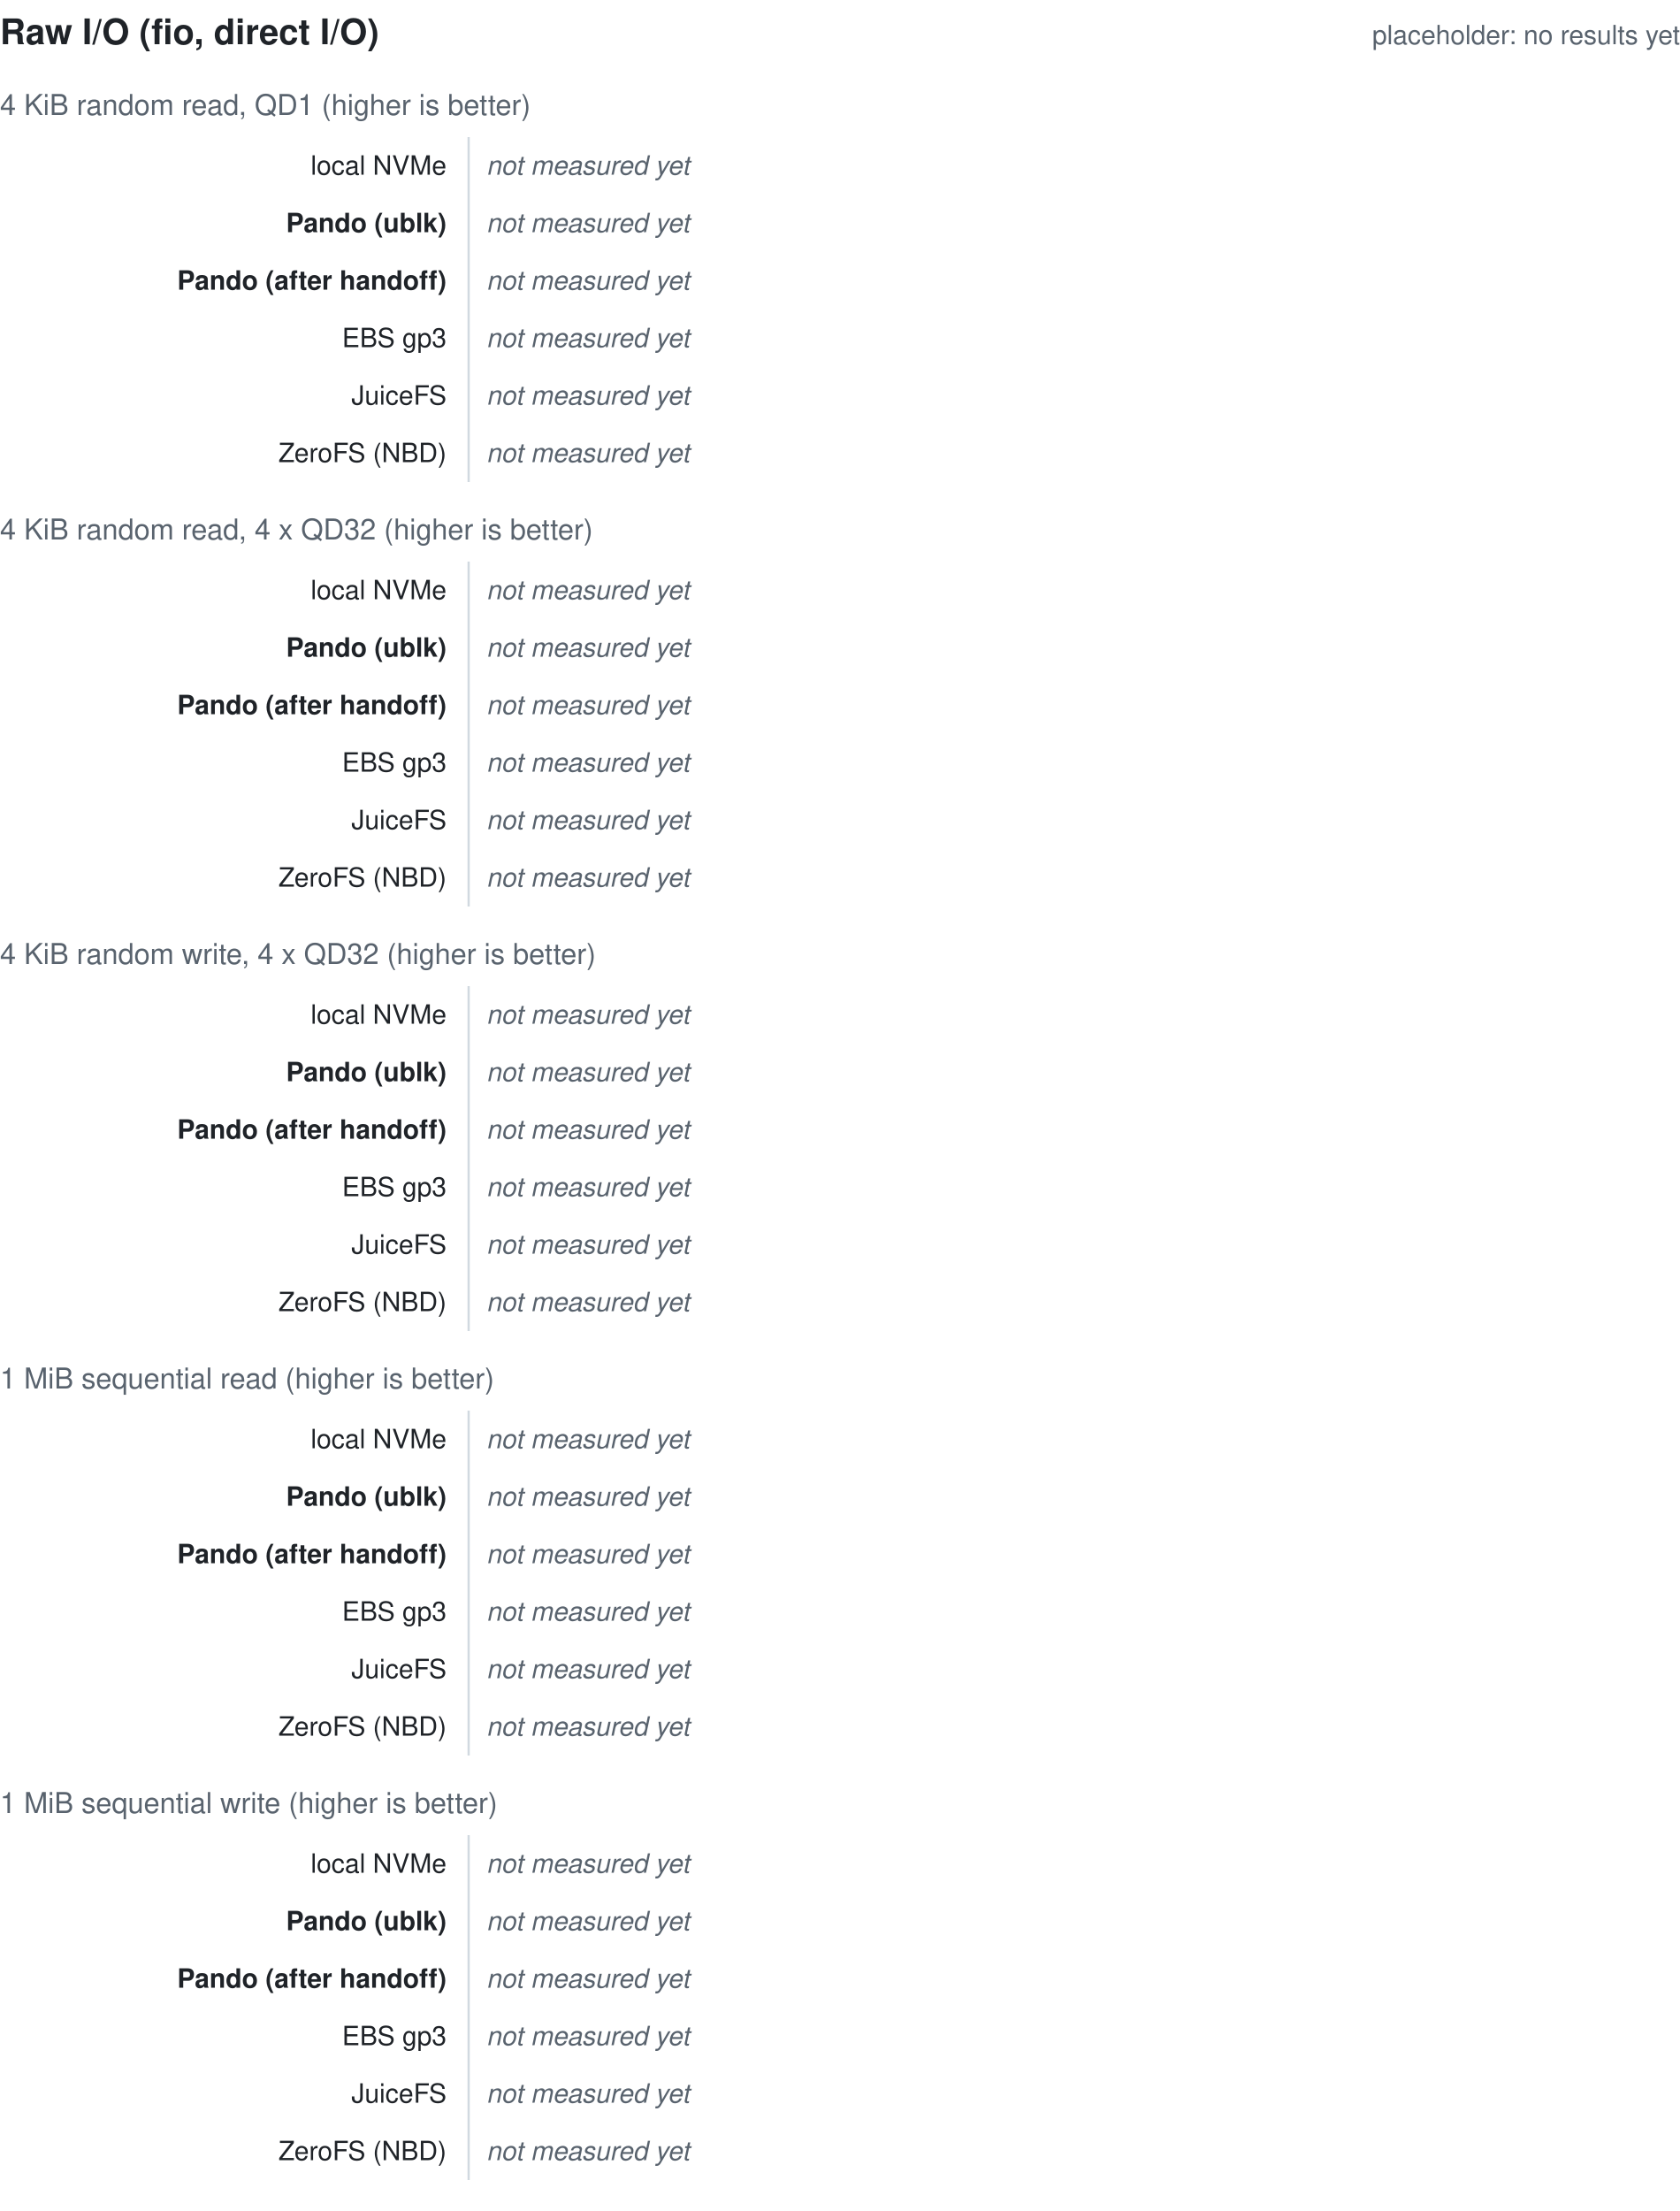
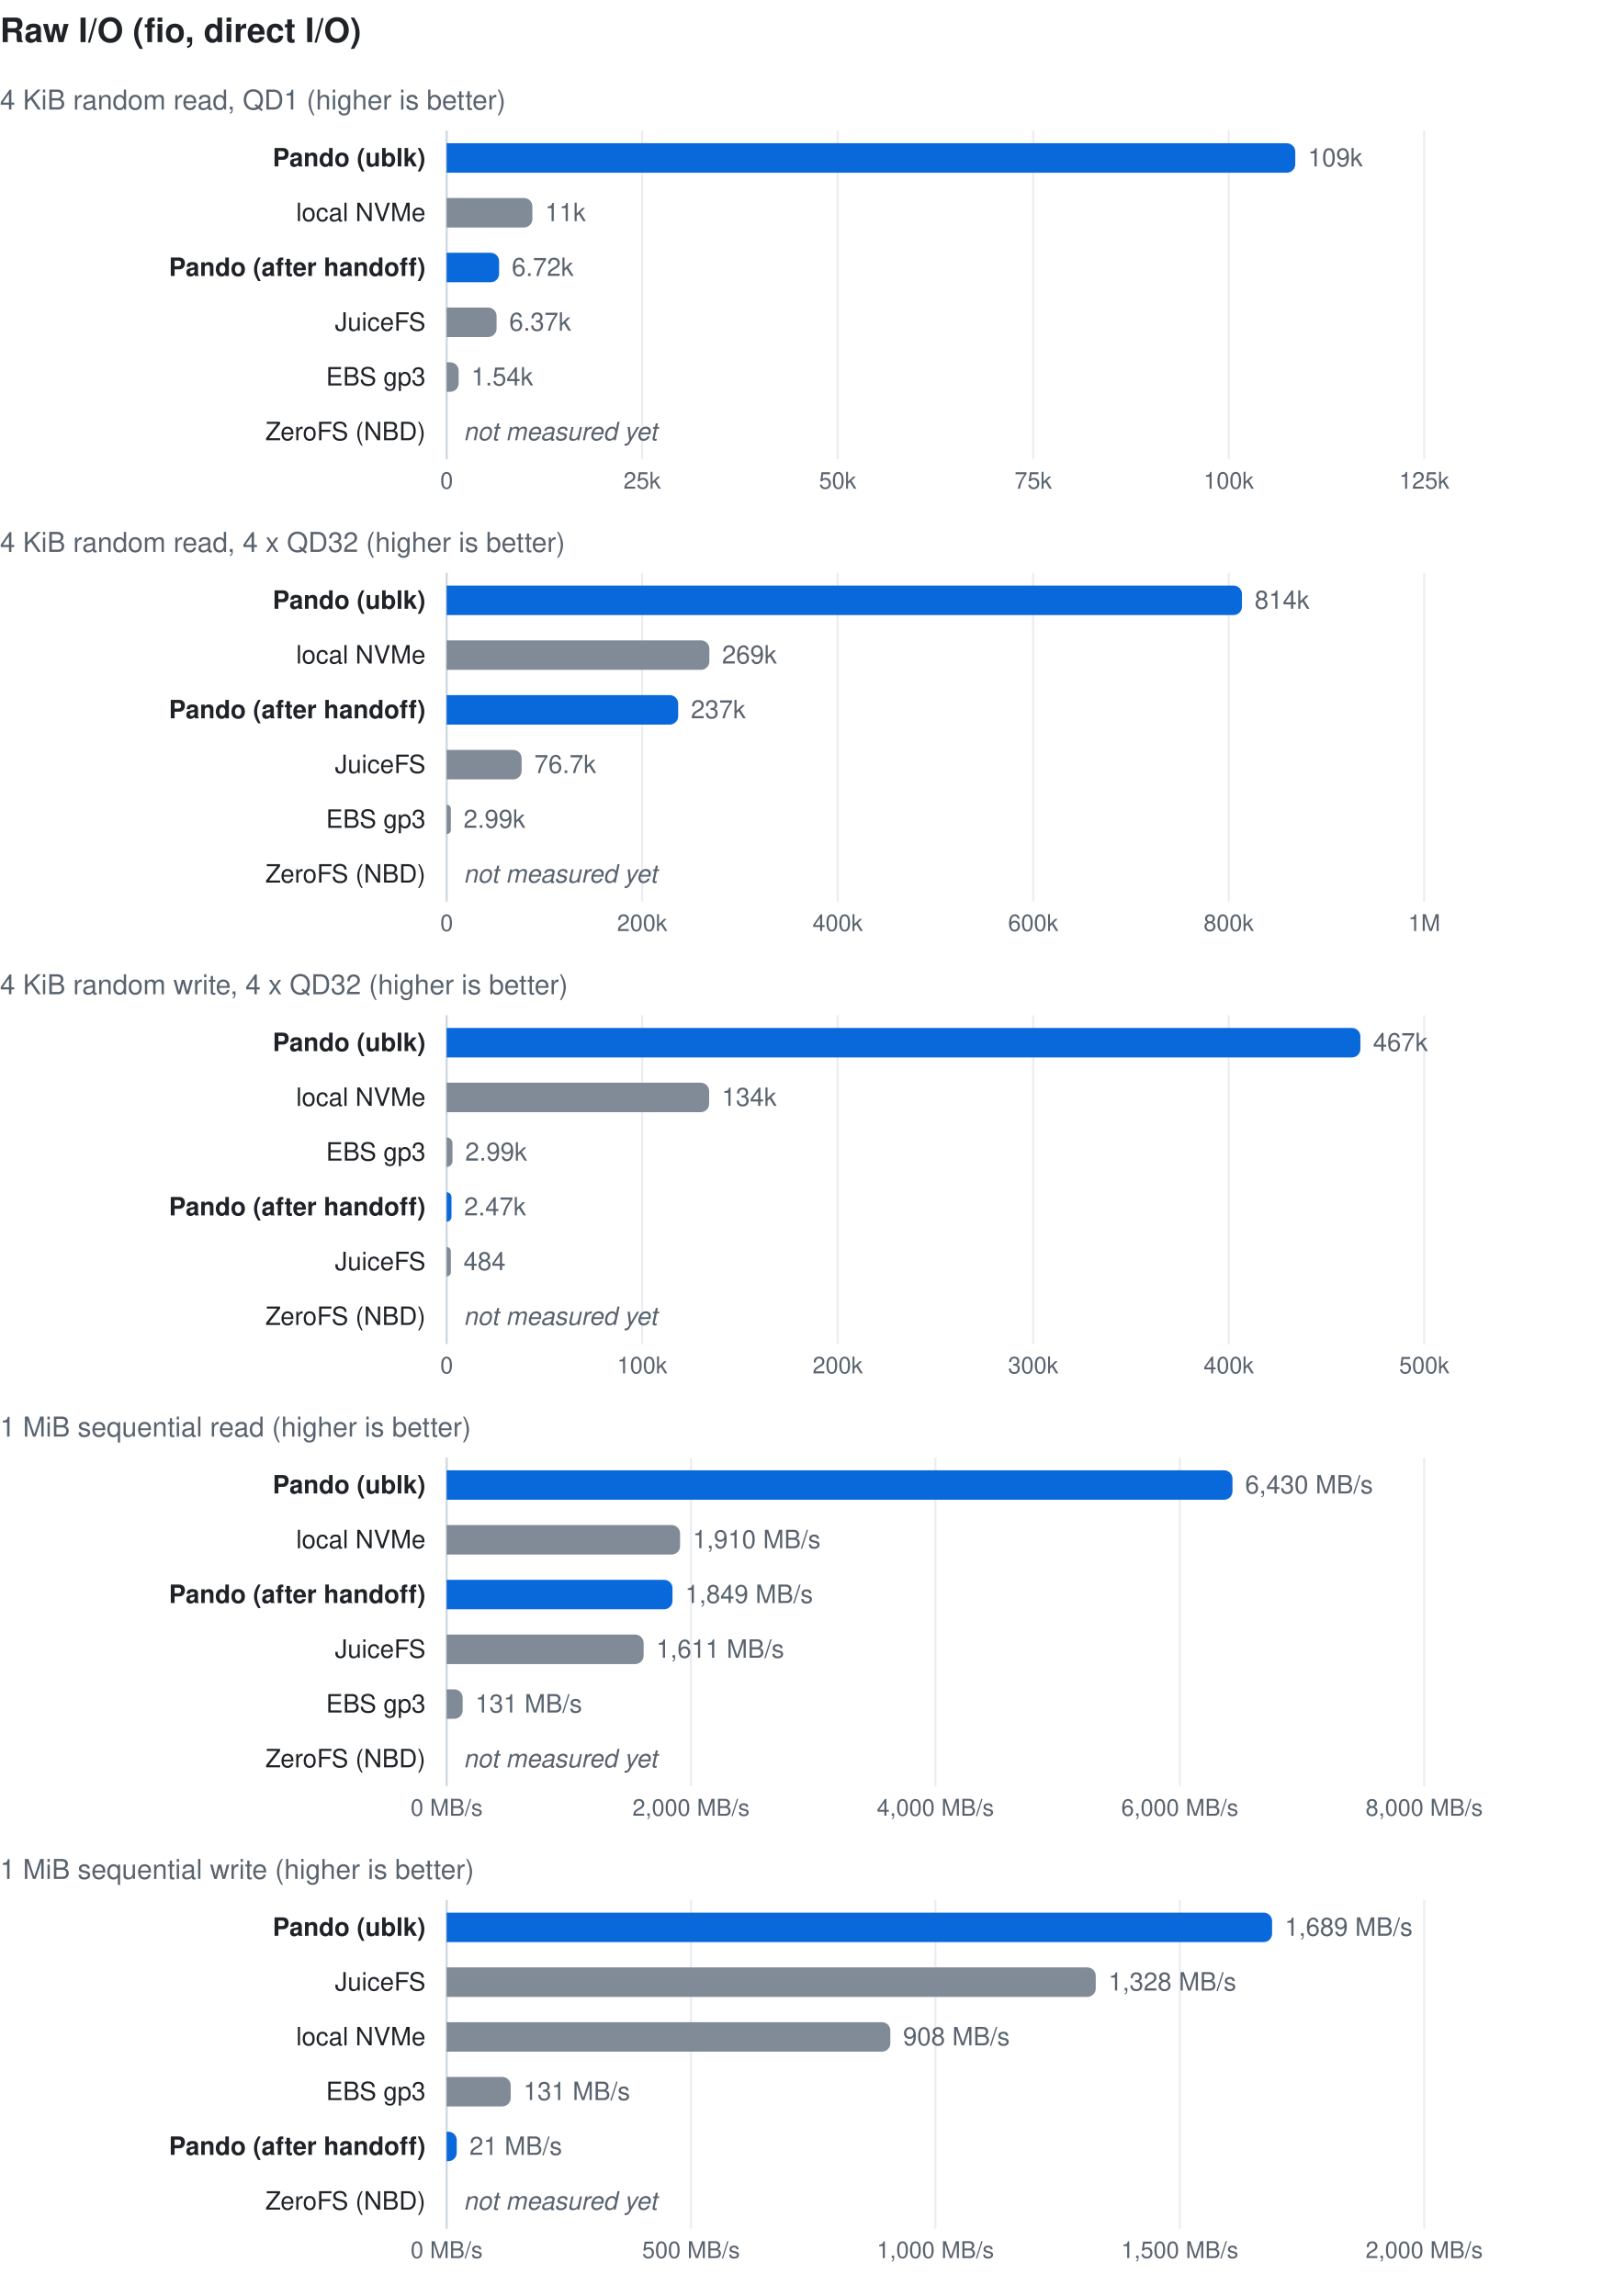
- <svg xmlns="http://www.w3.org/2000/svg" width="760" height="1000" viewBox="0 0 760 1000" font-family="-apple-system, BlinkMacSystemFont, 'Segoe UI', Helvetica, Arial, sans-serif" role="img">
+ <svg xmlns="http://www.w3.org/2000/svg" width="760" height="1090" viewBox="0 0 760 1090" font-family="-apple-system, BlinkMacSystemFont, 'Segoe UI', Helvetica, Arial, sans-serif" role="img">
  <text x="0" y="20" font-size="16" font-weight="600" fill="#1f2328">Raw I/O (fio, direct I/O)</text>
  <text x="0" y="52" font-size="13" fill="#59636e">4 KiB random read, QD1 (higher is better)</text>
+   <line x1="212.0" y1="62" x2="212.0" y2="218" stroke="#eaeef2" stroke-width="1" />
+   <text x="212.0" y="232" font-size="11" fill="#59636e" text-anchor="middle">0</text>
+   <line x1="304.8" y1="62" x2="304.8" y2="218" stroke="#eaeef2" stroke-width="1" />
+   <text x="304.8" y="232" font-size="11" fill="#59636e" text-anchor="middle">25k</text>
+   <line x1="397.6" y1="62" x2="397.6" y2="218" stroke="#eaeef2" stroke-width="1" />
+   <text x="397.6" y="232" font-size="11" fill="#59636e" text-anchor="middle">50k</text>
+   <line x1="490.4" y1="62" x2="490.4" y2="218" stroke="#eaeef2" stroke-width="1" />
+   <text x="490.4" y="232" font-size="11" fill="#59636e" text-anchor="middle">75k</text>
+   <line x1="583.2" y1="62" x2="583.2" y2="218" stroke="#eaeef2" stroke-width="1" />
+   <text x="583.2" y="232" font-size="11" fill="#59636e" text-anchor="middle">100k</text>
+   <line x1="676.0" y1="62" x2="676.0" y2="218" stroke="#eaeef2" stroke-width="1" />
+   <text x="676.0" y="232" font-size="11" fill="#59636e" text-anchor="middle">125k</text>
  <line x1="212" y1="62" x2="212" y2="218" stroke="#d1d9e0" stroke-width="1" />
-   <text x="202" y="79.0" font-size="12" fill="#1f2328" text-anchor="end">local NVMe</text>
-   <text x="220" y="79.0" font-size="12" font-style="italic" fill="#59636e">not measured yet</text>
-   <text x="202" y="105.0" font-size="12" fill="#1f2328" text-anchor="end" font-weight="600">Pando (ublk)</text>
-   <text x="220" y="105.0" font-size="12" font-style="italic" fill="#59636e">not measured yet</text>
+   <text x="202" y="79.0" font-size="12" fill="#1f2328" text-anchor="end" font-weight="600">Pando (ublk)</text>
+   <path d="M212,68.0 h398.8 a4,4 0 0 1 4,4 v6 a4,4 0 0 1 -4,4 h-398.8 z" fill="#0969da" />
+   <text x="620.8" y="79.0" font-size="12" fill="#59636e">109k</text>
+   <text x="202" y="105.0" font-size="12" fill="#1f2328" text-anchor="end">local NVMe</text>
+   <path d="M212,94.0 h36.7 a4,4 0 0 1 4,4 v6 a4,4 0 0 1 -4,4 h-36.7 z" fill="#818b98" />
+   <text x="258.7" y="105.0" font-size="12" fill="#59636e">11k</text>
  <text x="202" y="131.0" font-size="12" fill="#1f2328" text-anchor="end" font-weight="600">Pando (after handoff)</text>
-   <text x="220" y="131.0" font-size="12" font-style="italic" fill="#59636e">not measured yet</text>
-   <text x="202" y="157.0" font-size="12" fill="#1f2328" text-anchor="end">EBS gp3</text>
-   <text x="220" y="157.0" font-size="12" font-style="italic" fill="#59636e">not measured yet</text>
-   <text x="202" y="183.0" font-size="12" fill="#1f2328" text-anchor="end">JuiceFS</text>
-   <text x="220" y="183.0" font-size="12" font-style="italic" fill="#59636e">not measured yet</text>
+   <path d="M212,120.0 h20.9 a4,4 0 0 1 4,4 v6 a4,4 0 0 1 -4,4 h-20.9 z" fill="#0969da" />
+   <text x="242.9" y="131.0" font-size="12" fill="#59636e">6.72k</text>
+   <text x="202" y="157.0" font-size="12" fill="#1f2328" text-anchor="end">JuiceFS</text>
+   <path d="M212,146.0 h19.7 a4,4 0 0 1 4,4 v6 a4,4 0 0 1 -4,4 h-19.7 z" fill="#818b98" />
+   <text x="241.7" y="157.0" font-size="12" fill="#59636e">6.37k</text>
+   <text x="202" y="183.0" font-size="12" fill="#1f2328" text-anchor="end">EBS gp3</text>
+   <path d="M212,172.0 h1.7 a4,4 0 0 1 4,4 v6 a4,4 0 0 1 -4,4 h-1.7 z" fill="#818b98" />
+   <text x="223.7" y="183.0" font-size="12" fill="#59636e">1.54k</text>
  <text x="202" y="209.0" font-size="12" fill="#1f2328" text-anchor="end">ZeroFS (NBD)</text>
  <text x="220" y="209.0" font-size="12" font-style="italic" fill="#59636e">not measured yet</text>
-   <text x="0" y="244" font-size="13" fill="#59636e">4 KiB random read, 4 x QD32 (higher is better)</text>
-   <line x1="212" y1="254" x2="212" y2="410" stroke="#d1d9e0" stroke-width="1" />
-   <text x="202" y="271.0" font-size="12" fill="#1f2328" text-anchor="end">local NVMe</text>
-   <text x="220" y="271.0" font-size="12" font-style="italic" fill="#59636e">not measured yet</text>
-   <text x="202" y="297.0" font-size="12" fill="#1f2328" text-anchor="end" font-weight="600">Pando (ublk)</text>
-   <text x="220" y="297.0" font-size="12" font-style="italic" fill="#59636e">not measured yet</text>
-   <text x="202" y="323.0" font-size="12" fill="#1f2328" text-anchor="end" font-weight="600">Pando (after handoff)</text>
-   <text x="220" y="323.0" font-size="12" font-style="italic" fill="#59636e">not measured yet</text>
-   <text x="202" y="349.0" font-size="12" fill="#1f2328" text-anchor="end">EBS gp3</text>
-   <text x="220" y="349.0" font-size="12" font-style="italic" fill="#59636e">not measured yet</text>
-   <text x="202" y="375.0" font-size="12" fill="#1f2328" text-anchor="end">JuiceFS</text>
-   <text x="220" y="375.0" font-size="12" font-style="italic" fill="#59636e">not measured yet</text>
-   <text x="202" y="401.0" font-size="12" fill="#1f2328" text-anchor="end">ZeroFS (NBD)</text>
-   <text x="220" y="401.0" font-size="12" font-style="italic" fill="#59636e">not measured yet</text>
-   <text x="0" y="436" font-size="13" fill="#59636e">4 KiB random write, 4 x QD32 (higher is better)</text>
-   <line x1="212" y1="446" x2="212" y2="602" stroke="#d1d9e0" stroke-width="1" />
-   <text x="202" y="463.0" font-size="12" fill="#1f2328" text-anchor="end">local NVMe</text>
-   <text x="220" y="463.0" font-size="12" font-style="italic" fill="#59636e">not measured yet</text>
-   <text x="202" y="489.0" font-size="12" fill="#1f2328" text-anchor="end" font-weight="600">Pando (ublk)</text>
-   <text x="220" y="489.0" font-size="12" font-style="italic" fill="#59636e">not measured yet</text>
-   <text x="202" y="515.0" font-size="12" fill="#1f2328" text-anchor="end" font-weight="600">Pando (after handoff)</text>
-   <text x="220" y="515.0" font-size="12" font-style="italic" fill="#59636e">not measured yet</text>
-   <text x="202" y="541.0" font-size="12" fill="#1f2328" text-anchor="end">EBS gp3</text>
-   <text x="220" y="541.0" font-size="12" font-style="italic" fill="#59636e">not measured yet</text>
-   <text x="202" y="567.0" font-size="12" fill="#1f2328" text-anchor="end">JuiceFS</text>
-   <text x="220" y="567.0" font-size="12" font-style="italic" fill="#59636e">not measured yet</text>
-   <text x="202" y="593.0" font-size="12" fill="#1f2328" text-anchor="end">ZeroFS (NBD)</text>
-   <text x="220" y="593.0" font-size="12" font-style="italic" fill="#59636e">not measured yet</text>
-   <text x="0" y="628" font-size="13" fill="#59636e">1 MiB sequential read (higher is better)</text>
-   <line x1="212" y1="638" x2="212" y2="794" stroke="#d1d9e0" stroke-width="1" />
-   <text x="202" y="655.0" font-size="12" fill="#1f2328" text-anchor="end">local NVMe</text>
-   <text x="220" y="655.0" font-size="12" font-style="italic" fill="#59636e">not measured yet</text>
-   <text x="202" y="681.0" font-size="12" fill="#1f2328" text-anchor="end" font-weight="600">Pando (ublk)</text>
-   <text x="220" y="681.0" font-size="12" font-style="italic" fill="#59636e">not measured yet</text>
-   <text x="202" y="707.0" font-size="12" fill="#1f2328" text-anchor="end" font-weight="600">Pando (after handoff)</text>
-   <text x="220" y="707.0" font-size="12" font-style="italic" fill="#59636e">not measured yet</text>
-   <text x="202" y="733.0" font-size="12" fill="#1f2328" text-anchor="end">EBS gp3</text>
-   <text x="220" y="733.0" font-size="12" font-style="italic" fill="#59636e">not measured yet</text>
-   <text x="202" y="759.0" font-size="12" fill="#1f2328" text-anchor="end">JuiceFS</text>
-   <text x="220" y="759.0" font-size="12" font-style="italic" fill="#59636e">not measured yet</text>
-   <text x="202" y="785.0" font-size="12" fill="#1f2328" text-anchor="end">ZeroFS (NBD)</text>
-   <text x="220" y="785.0" font-size="12" font-style="italic" fill="#59636e">not measured yet</text>
-   <text x="0" y="820" font-size="13" fill="#59636e">1 MiB sequential write (higher is better)</text>
-   <line x1="212" y1="830" x2="212" y2="986" stroke="#d1d9e0" stroke-width="1" />
-   <text x="202" y="847.0" font-size="12" fill="#1f2328" text-anchor="end">local NVMe</text>
-   <text x="220" y="847.0" font-size="12" font-style="italic" fill="#59636e">not measured yet</text>
-   <text x="202" y="873.0" font-size="12" fill="#1f2328" text-anchor="end" font-weight="600">Pando (ublk)</text>
-   <text x="220" y="873.0" font-size="12" font-style="italic" fill="#59636e">not measured yet</text>
-   <text x="202" y="899.0" font-size="12" fill="#1f2328" text-anchor="end" font-weight="600">Pando (after handoff)</text>
-   <text x="220" y="899.0" font-size="12" font-style="italic" fill="#59636e">not measured yet</text>
-   <text x="202" y="925.0" font-size="12" fill="#1f2328" text-anchor="end">EBS gp3</text>
-   <text x="220" y="925.0" font-size="12" font-style="italic" fill="#59636e">not measured yet</text>
-   <text x="202" y="951.0" font-size="12" fill="#1f2328" text-anchor="end">JuiceFS</text>
-   <text x="220" y="951.0" font-size="12" font-style="italic" fill="#59636e">not measured yet</text>
-   <text x="202" y="977.0" font-size="12" fill="#1f2328" text-anchor="end">ZeroFS (NBD)</text>
-   <text x="220" y="977.0" font-size="12" font-style="italic" fill="#59636e">not measured yet</text>
-   <text x="760" y="20" font-size="12" fill="#59636e" text-anchor="end">placeholder: no results yet</text>
+   <text x="0" y="262" font-size="13" fill="#59636e">4 KiB random read, 4 x QD32 (higher is better)</text>
+   <line x1="212.0" y1="272" x2="212.0" y2="428" stroke="#eaeef2" stroke-width="1" />
+   <text x="212.0" y="442" font-size="11" fill="#59636e" text-anchor="middle">0</text>
+   <line x1="304.8" y1="272" x2="304.8" y2="428" stroke="#eaeef2" stroke-width="1" />
+   <text x="304.8" y="442" font-size="11" fill="#59636e" text-anchor="middle">200k</text>
+   <line x1="397.6" y1="272" x2="397.6" y2="428" stroke="#eaeef2" stroke-width="1" />
+   <text x="397.6" y="442" font-size="11" fill="#59636e" text-anchor="middle">400k</text>
+   <line x1="490.4" y1="272" x2="490.4" y2="428" stroke="#eaeef2" stroke-width="1" />
+   <text x="490.4" y="442" font-size="11" fill="#59636e" text-anchor="middle">600k</text>
+   <line x1="583.2" y1="272" x2="583.2" y2="428" stroke="#eaeef2" stroke-width="1" />
+   <text x="583.2" y="442" font-size="11" fill="#59636e" text-anchor="middle">800k</text>
+   <line x1="676.0" y1="272" x2="676.0" y2="428" stroke="#eaeef2" stroke-width="1" />
+   <text x="676.0" y="442" font-size="11" fill="#59636e" text-anchor="middle">1M</text>
+   <line x1="212" y1="272" x2="212" y2="428" stroke="#d1d9e0" stroke-width="1" />
+   <text x="202" y="289.0" font-size="12" fill="#1f2328" text-anchor="end" font-weight="600">Pando (ublk)</text>
+   <path d="M212,278.0 h373.5 a4,4 0 0 1 4,4 v6 a4,4 0 0 1 -4,4 h-373.5 z" fill="#0969da" />
+   <text x="595.5" y="289.0" font-size="12" fill="#59636e">814k</text>
+   <text x="202" y="315.0" font-size="12" fill="#1f2328" text-anchor="end">local NVMe</text>
+   <path d="M212,304.0 h120.7 a4,4 0 0 1 4,4 v6 a4,4 0 0 1 -4,4 h-120.7 z" fill="#818b98" />
+   <text x="342.7" y="315.0" font-size="12" fill="#59636e">269k</text>
+   <text x="202" y="341.0" font-size="12" fill="#1f2328" text-anchor="end" font-weight="600">Pando (after handoff)</text>
+   <path d="M212,330.0 h105.9 a4,4 0 0 1 4,4 v6 a4,4 0 0 1 -4,4 h-105.9 z" fill="#0969da" />
+   <text x="327.9" y="341.0" font-size="12" fill="#59636e">237k</text>
+   <text x="202" y="367.0" font-size="12" fill="#1f2328" text-anchor="end">JuiceFS</text>
+   <path d="M212,356.0 h31.6 a4,4 0 0 1 4,4 v6 a4,4 0 0 1 -4,4 h-31.6 z" fill="#818b98" />
+   <text x="253.6" y="367.0" font-size="12" fill="#59636e">76.7k</text>
+   <text x="202" y="393.0" font-size="12" fill="#1f2328" text-anchor="end">EBS gp3</text>
+   <path d="M212,382.0 h0.0 a2,2 0 0 1 2,2 v10 a2,2 0 0 1 -2,2 h-0.0 z" fill="#818b98" />
+   <text x="220.0" y="393.0" font-size="12" fill="#59636e">2.99k</text>
+   <text x="202" y="419.0" font-size="12" fill="#1f2328" text-anchor="end">ZeroFS (NBD)</text>
+   <text x="220" y="419.0" font-size="12" font-style="italic" fill="#59636e">not measured yet</text>
+   <text x="0" y="472" font-size="13" fill="#59636e">4 KiB random write, 4 x QD32 (higher is better)</text>
+   <line x1="212.0" y1="482" x2="212.0" y2="638" stroke="#eaeef2" stroke-width="1" />
+   <text x="212.0" y="652" font-size="11" fill="#59636e" text-anchor="middle">0</text>
+   <line x1="304.8" y1="482" x2="304.8" y2="638" stroke="#eaeef2" stroke-width="1" />
+   <text x="304.8" y="652" font-size="11" fill="#59636e" text-anchor="middle">100k</text>
+   <line x1="397.6" y1="482" x2="397.6" y2="638" stroke="#eaeef2" stroke-width="1" />
+   <text x="397.6" y="652" font-size="11" fill="#59636e" text-anchor="middle">200k</text>
+   <line x1="490.4" y1="482" x2="490.4" y2="638" stroke="#eaeef2" stroke-width="1" />
+   <text x="490.4" y="652" font-size="11" fill="#59636e" text-anchor="middle">300k</text>
+   <line x1="583.2" y1="482" x2="583.2" y2="638" stroke="#eaeef2" stroke-width="1" />
+   <text x="583.2" y="652" font-size="11" fill="#59636e" text-anchor="middle">400k</text>
+   <line x1="676.0" y1="482" x2="676.0" y2="638" stroke="#eaeef2" stroke-width="1" />
+   <text x="676.0" y="652" font-size="11" fill="#59636e" text-anchor="middle">500k</text>
+   <line x1="212" y1="482" x2="212" y2="638" stroke="#d1d9e0" stroke-width="1" />
+   <text x="202" y="499.0" font-size="12" fill="#1f2328" text-anchor="end" font-weight="600">Pando (ublk)</text>
+   <path d="M212,488.0 h429.7 a4,4 0 0 1 4,4 v6 a4,4 0 0 1 -4,4 h-429.7 z" fill="#0969da" />
+   <text x="651.7" y="499.0" font-size="12" fill="#59636e">467k</text>
+   <text x="202" y="525.0" font-size="12" fill="#1f2328" text-anchor="end">local NVMe</text>
+   <path d="M212,514.0 h120.6 a4,4 0 0 1 4,4 v6 a4,4 0 0 1 -4,4 h-120.6 z" fill="#818b98" />
+   <text x="342.6" y="525.0" font-size="12" fill="#59636e">134k</text>
+   <text x="202" y="551.0" font-size="12" fill="#1f2328" text-anchor="end">EBS gp3</text>
+   <path d="M212,540.0 h0.0 a2.779,2.779 0 0 1 2.779,2.779 v8.442 a2.779,2.779 0 0 1 -2.779,2.779 h-0.0 z" fill="#818b98" />
+   <text x="220.8" y="551.0" font-size="12" fill="#59636e">2.99k</text>
+   <text x="202" y="577.0" font-size="12" fill="#1f2328" text-anchor="end" font-weight="600">Pando (after handoff)</text>
+   <path d="M212,566.0 h0.0 a2.295,2.295 0 0 1 2.295,2.295 v9.41 a2.295,2.295 0 0 1 -2.295,2.295 h-0.0 z" fill="#0969da" />
+   <text x="220.3" y="577.0" font-size="12" fill="#59636e">2.47k</text>
+   <text x="202" y="603.0" font-size="12" fill="#1f2328" text-anchor="end">JuiceFS</text>
+   <path d="M212,592.0 h0.0 a2,2 0 0 1 2,2 v10 a2,2 0 0 1 -2,2 h-0.0 z" fill="#818b98" />
+   <text x="220.0" y="603.0" font-size="12" fill="#59636e">484</text>
+   <text x="202" y="629.0" font-size="12" fill="#1f2328" text-anchor="end">ZeroFS (NBD)</text>
+   <text x="220" y="629.0" font-size="12" font-style="italic" fill="#59636e">not measured yet</text>
+   <text x="0" y="682" font-size="13" fill="#59636e">1 MiB sequential read (higher is better)</text>
+   <line x1="212.0" y1="692" x2="212.0" y2="848" stroke="#eaeef2" stroke-width="1" />
+   <text x="212.0" y="862" font-size="11" fill="#59636e" text-anchor="middle">0 MB/s</text>
+   <line x1="328.0" y1="692" x2="328.0" y2="848" stroke="#eaeef2" stroke-width="1" />
+   <text x="328.0" y="862" font-size="11" fill="#59636e" text-anchor="middle">2,000 MB/s</text>
+   <line x1="444.0" y1="692" x2="444.0" y2="848" stroke="#eaeef2" stroke-width="1" />
+   <text x="444.0" y="862" font-size="11" fill="#59636e" text-anchor="middle">4,000 MB/s</text>
+   <line x1="560.0" y1="692" x2="560.0" y2="848" stroke="#eaeef2" stroke-width="1" />
+   <text x="560.0" y="862" font-size="11" fill="#59636e" text-anchor="middle">6,000 MB/s</text>
+   <line x1="676.0" y1="692" x2="676.0" y2="848" stroke="#eaeef2" stroke-width="1" />
+   <text x="676.0" y="862" font-size="11" fill="#59636e" text-anchor="middle">8,000 MB/s</text>
+   <line x1="212" y1="692" x2="212" y2="848" stroke="#d1d9e0" stroke-width="1" />
+   <text x="202" y="709.0" font-size="12" fill="#1f2328" text-anchor="end" font-weight="600">Pando (ublk)</text>
+   <path d="M212,698.0 h369.0 a4,4 0 0 1 4,4 v6 a4,4 0 0 1 -4,4 h-369.0 z" fill="#0969da" />
+   <text x="591.0" y="709.0" font-size="12" fill="#59636e">6,430 MB/s</text>
+   <text x="202" y="735.0" font-size="12" fill="#1f2328" text-anchor="end">local NVMe</text>
+   <path d="M212,724.0 h106.8 a4,4 0 0 1 4,4 v6 a4,4 0 0 1 -4,4 h-106.8 z" fill="#818b98" />
+   <text x="328.8" y="735.0" font-size="12" fill="#59636e">1,910 MB/s</text>
+   <text x="202" y="761.0" font-size="12" fill="#1f2328" text-anchor="end" font-weight="600">Pando (after handoff)</text>
+   <path d="M212,750.0 h103.2 a4,4 0 0 1 4,4 v6 a4,4 0 0 1 -4,4 h-103.2 z" fill="#0969da" />
+   <text x="325.2" y="761.0" font-size="12" fill="#59636e">1,849 MB/s</text>
+   <text x="202" y="787.0" font-size="12" fill="#1f2328" text-anchor="end">JuiceFS</text>
+   <path d="M212,776.0 h89.5 a4,4 0 0 1 4,4 v6 a4,4 0 0 1 -4,4 h-89.5 z" fill="#818b98" />
+   <text x="311.5" y="787.0" font-size="12" fill="#59636e">1,611 MB/s</text>
+   <text x="202" y="813.0" font-size="12" fill="#1f2328" text-anchor="end">EBS gp3</text>
+   <path d="M212,802.0 h3.6 a4,4 0 0 1 4,4 v6 a4,4 0 0 1 -4,4 h-3.6 z" fill="#818b98" />
+   <text x="225.6" y="813.0" font-size="12" fill="#59636e">131 MB/s</text>
+   <text x="202" y="839.0" font-size="12" fill="#1f2328" text-anchor="end">ZeroFS (NBD)</text>
+   <text x="220" y="839.0" font-size="12" font-style="italic" fill="#59636e">not measured yet</text>
+   <text x="0" y="892" font-size="13" fill="#59636e">1 MiB sequential write (higher is better)</text>
+   <line x1="212.0" y1="902" x2="212.0" y2="1058" stroke="#eaeef2" stroke-width="1" />
+   <text x="212.0" y="1072" font-size="11" fill="#59636e" text-anchor="middle">0 MB/s</text>
+   <line x1="328.0" y1="902" x2="328.0" y2="1058" stroke="#eaeef2" stroke-width="1" />
+   <text x="328.0" y="1072" font-size="11" fill="#59636e" text-anchor="middle">500 MB/s</text>
+   <line x1="444.0" y1="902" x2="444.0" y2="1058" stroke="#eaeef2" stroke-width="1" />
+   <text x="444.0" y="1072" font-size="11" fill="#59636e" text-anchor="middle">1,000 MB/s</text>
+   <line x1="560.0" y1="902" x2="560.0" y2="1058" stroke="#eaeef2" stroke-width="1" />
+   <text x="560.0" y="1072" font-size="11" fill="#59636e" text-anchor="middle">1,500 MB/s</text>
+   <line x1="676.0" y1="902" x2="676.0" y2="1058" stroke="#eaeef2" stroke-width="1" />
+   <text x="676.0" y="1072" font-size="11" fill="#59636e" text-anchor="middle">2,000 MB/s</text>
+   <line x1="212" y1="902" x2="212" y2="1058" stroke="#d1d9e0" stroke-width="1" />
+   <text x="202" y="919.0" font-size="12" fill="#1f2328" text-anchor="end" font-weight="600">Pando (ublk)</text>
+   <path d="M212,908.0 h387.8 a4,4 0 0 1 4,4 v6 a4,4 0 0 1 -4,4 h-387.8 z" fill="#0969da" />
+   <text x="609.8" y="919.0" font-size="12" fill="#59636e">1,689 MB/s</text>
+   <text x="202" y="945.0" font-size="12" fill="#1f2328" text-anchor="end">JuiceFS</text>
+   <path d="M212,934.0 h304.1 a4,4 0 0 1 4,4 v6 a4,4 0 0 1 -4,4 h-304.1 z" fill="#818b98" />
+   <text x="526.1" y="945.0" font-size="12" fill="#59636e">1,328 MB/s</text>
+   <text x="202" y="971.0" font-size="12" fill="#1f2328" text-anchor="end">local NVMe</text>
+   <path d="M212,960.0 h206.6 a4,4 0 0 1 4,4 v6 a4,4 0 0 1 -4,4 h-206.6 z" fill="#818b98" />
+   <text x="428.6" y="971.0" font-size="12" fill="#59636e">908 MB/s</text>
+   <text x="202" y="997.0" font-size="12" fill="#1f2328" text-anchor="end">EBS gp3</text>
+   <path d="M212,986.0 h26.4 a4,4 0 0 1 4,4 v6 a4,4 0 0 1 -4,4 h-26.4 z" fill="#818b98" />
+   <text x="248.4" y="997.0" font-size="12" fill="#59636e">131 MB/s</text>
+   <text x="202" y="1023.0" font-size="12" fill="#1f2328" text-anchor="end" font-weight="600">Pando (after handoff)</text>
+   <path d="M212,1012.0 h0.8 a4,4 0 0 1 4,4 v6 a4,4 0 0 1 -4,4 h-0.8 z" fill="#0969da" />
+   <text x="222.8" y="1023.0" font-size="12" fill="#59636e">21 MB/s</text>
+   <text x="202" y="1049.0" font-size="12" fill="#1f2328" text-anchor="end">ZeroFS (NBD)</text>
+   <text x="220" y="1049.0" font-size="12" font-style="italic" fill="#59636e">not measured yet</text>
</svg>
